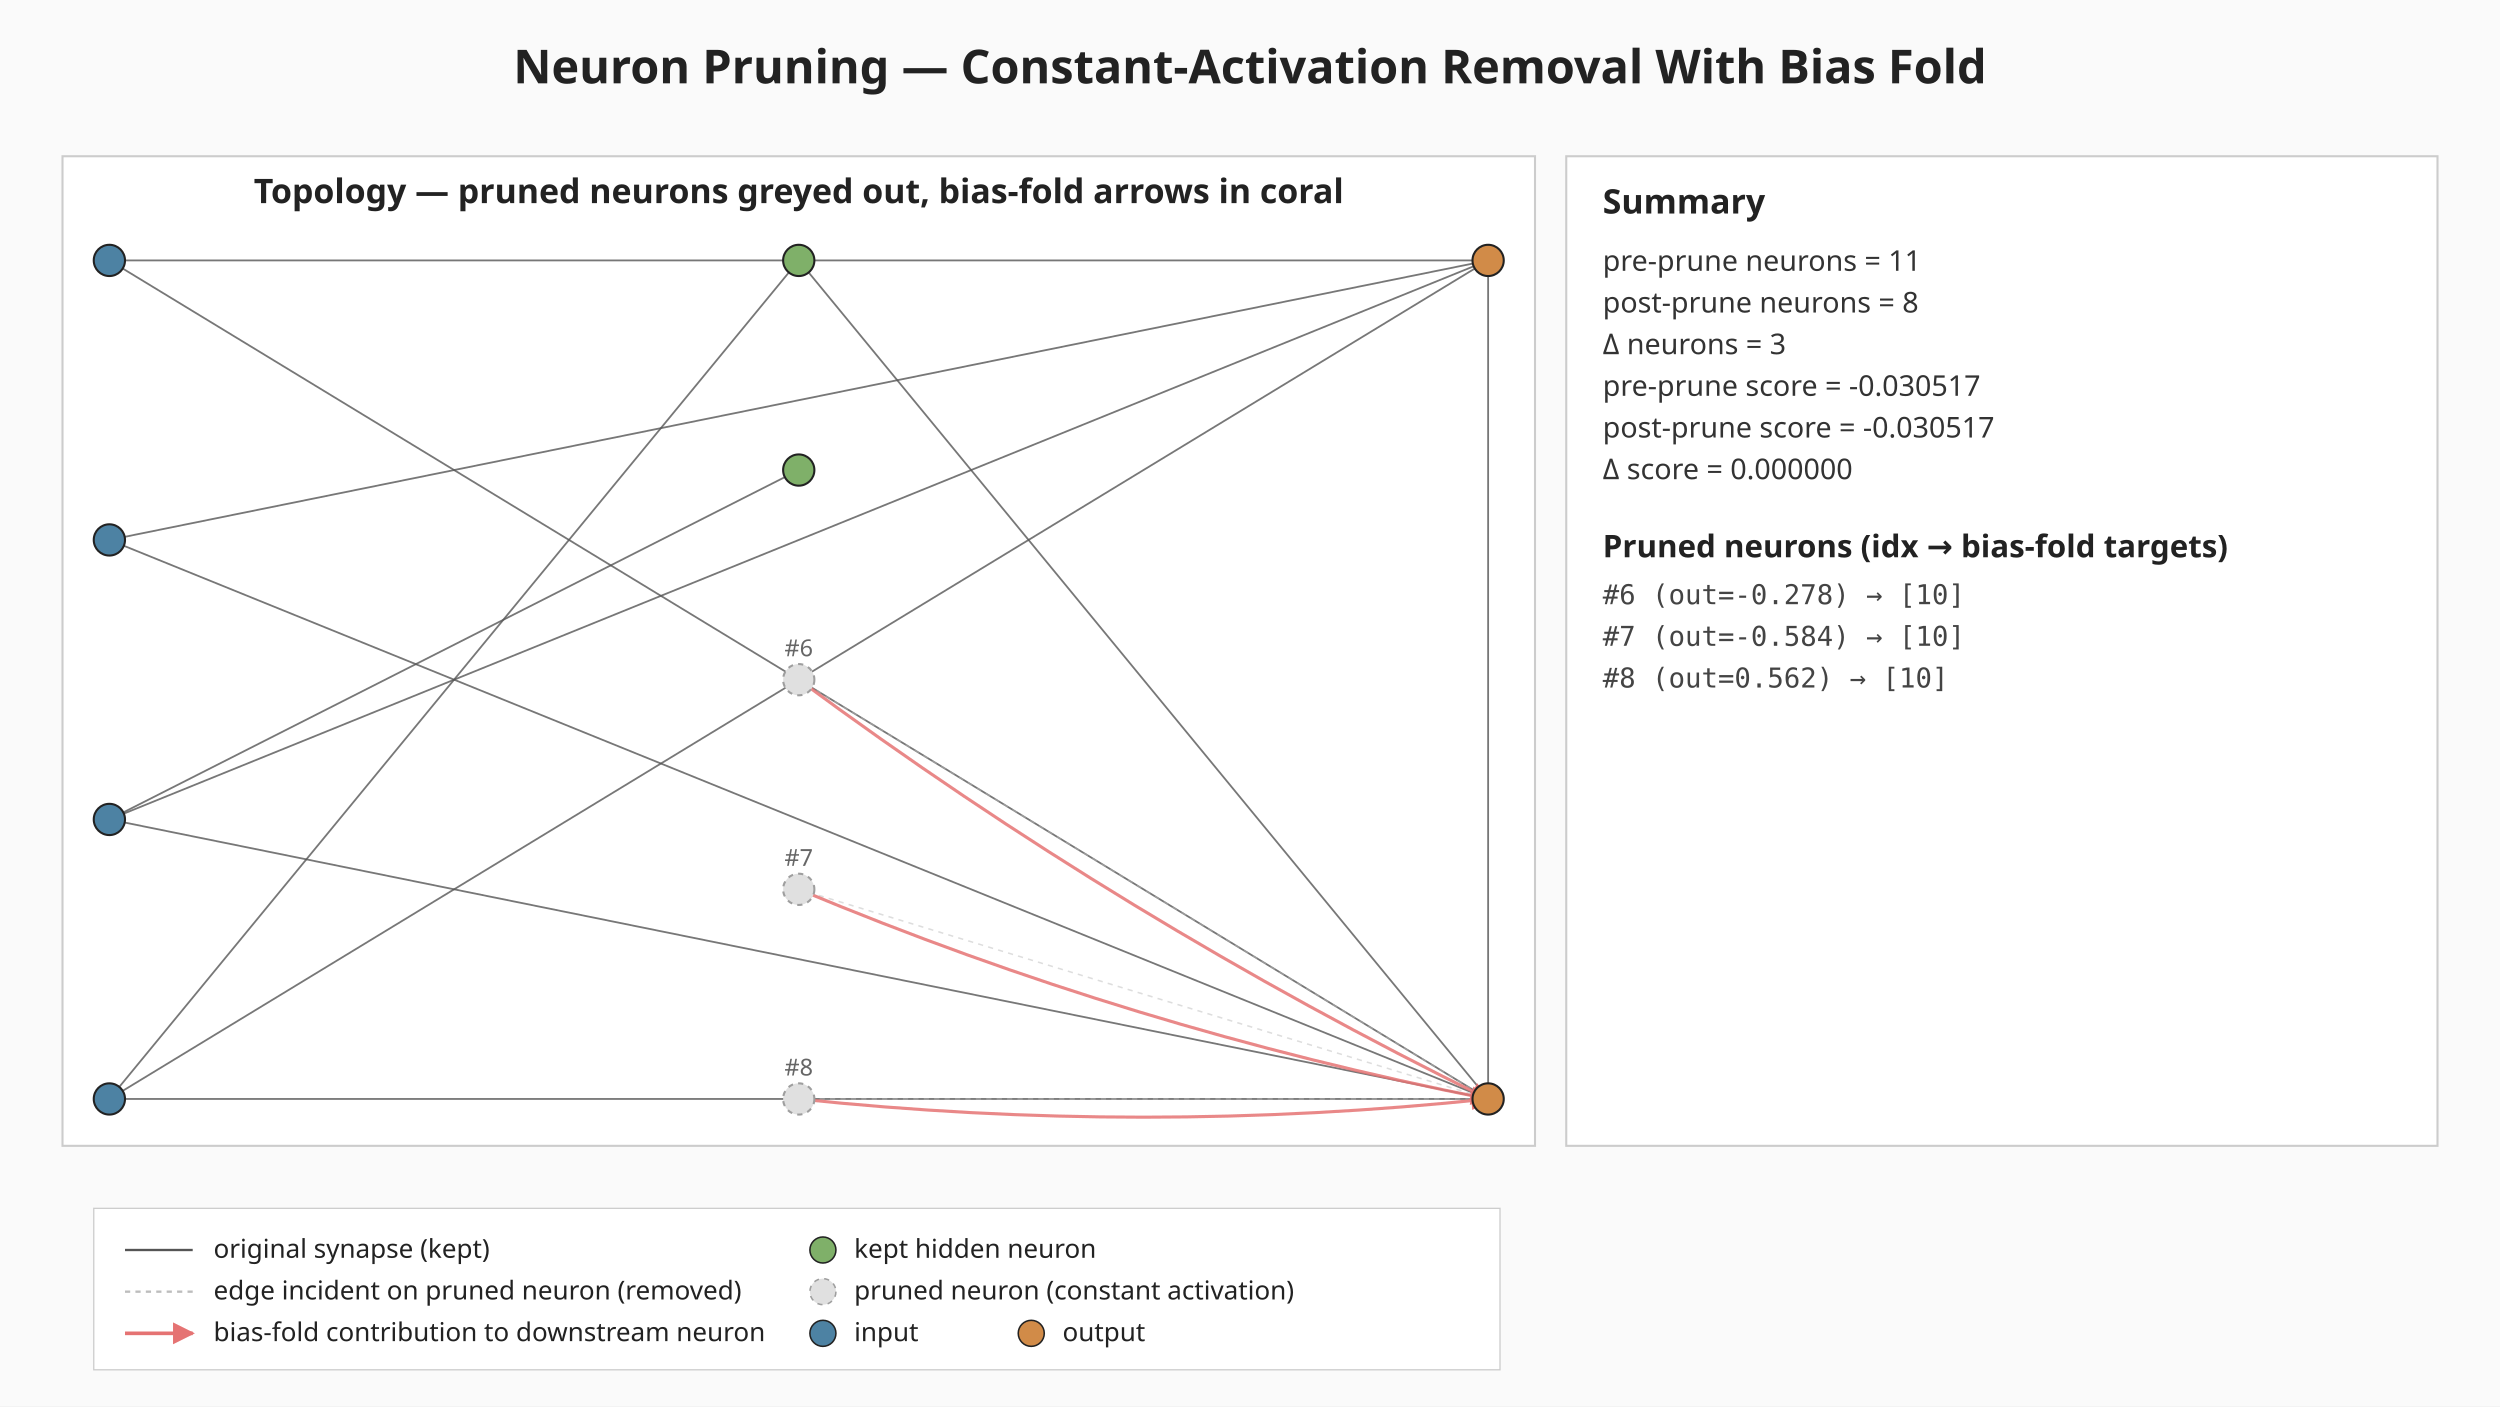
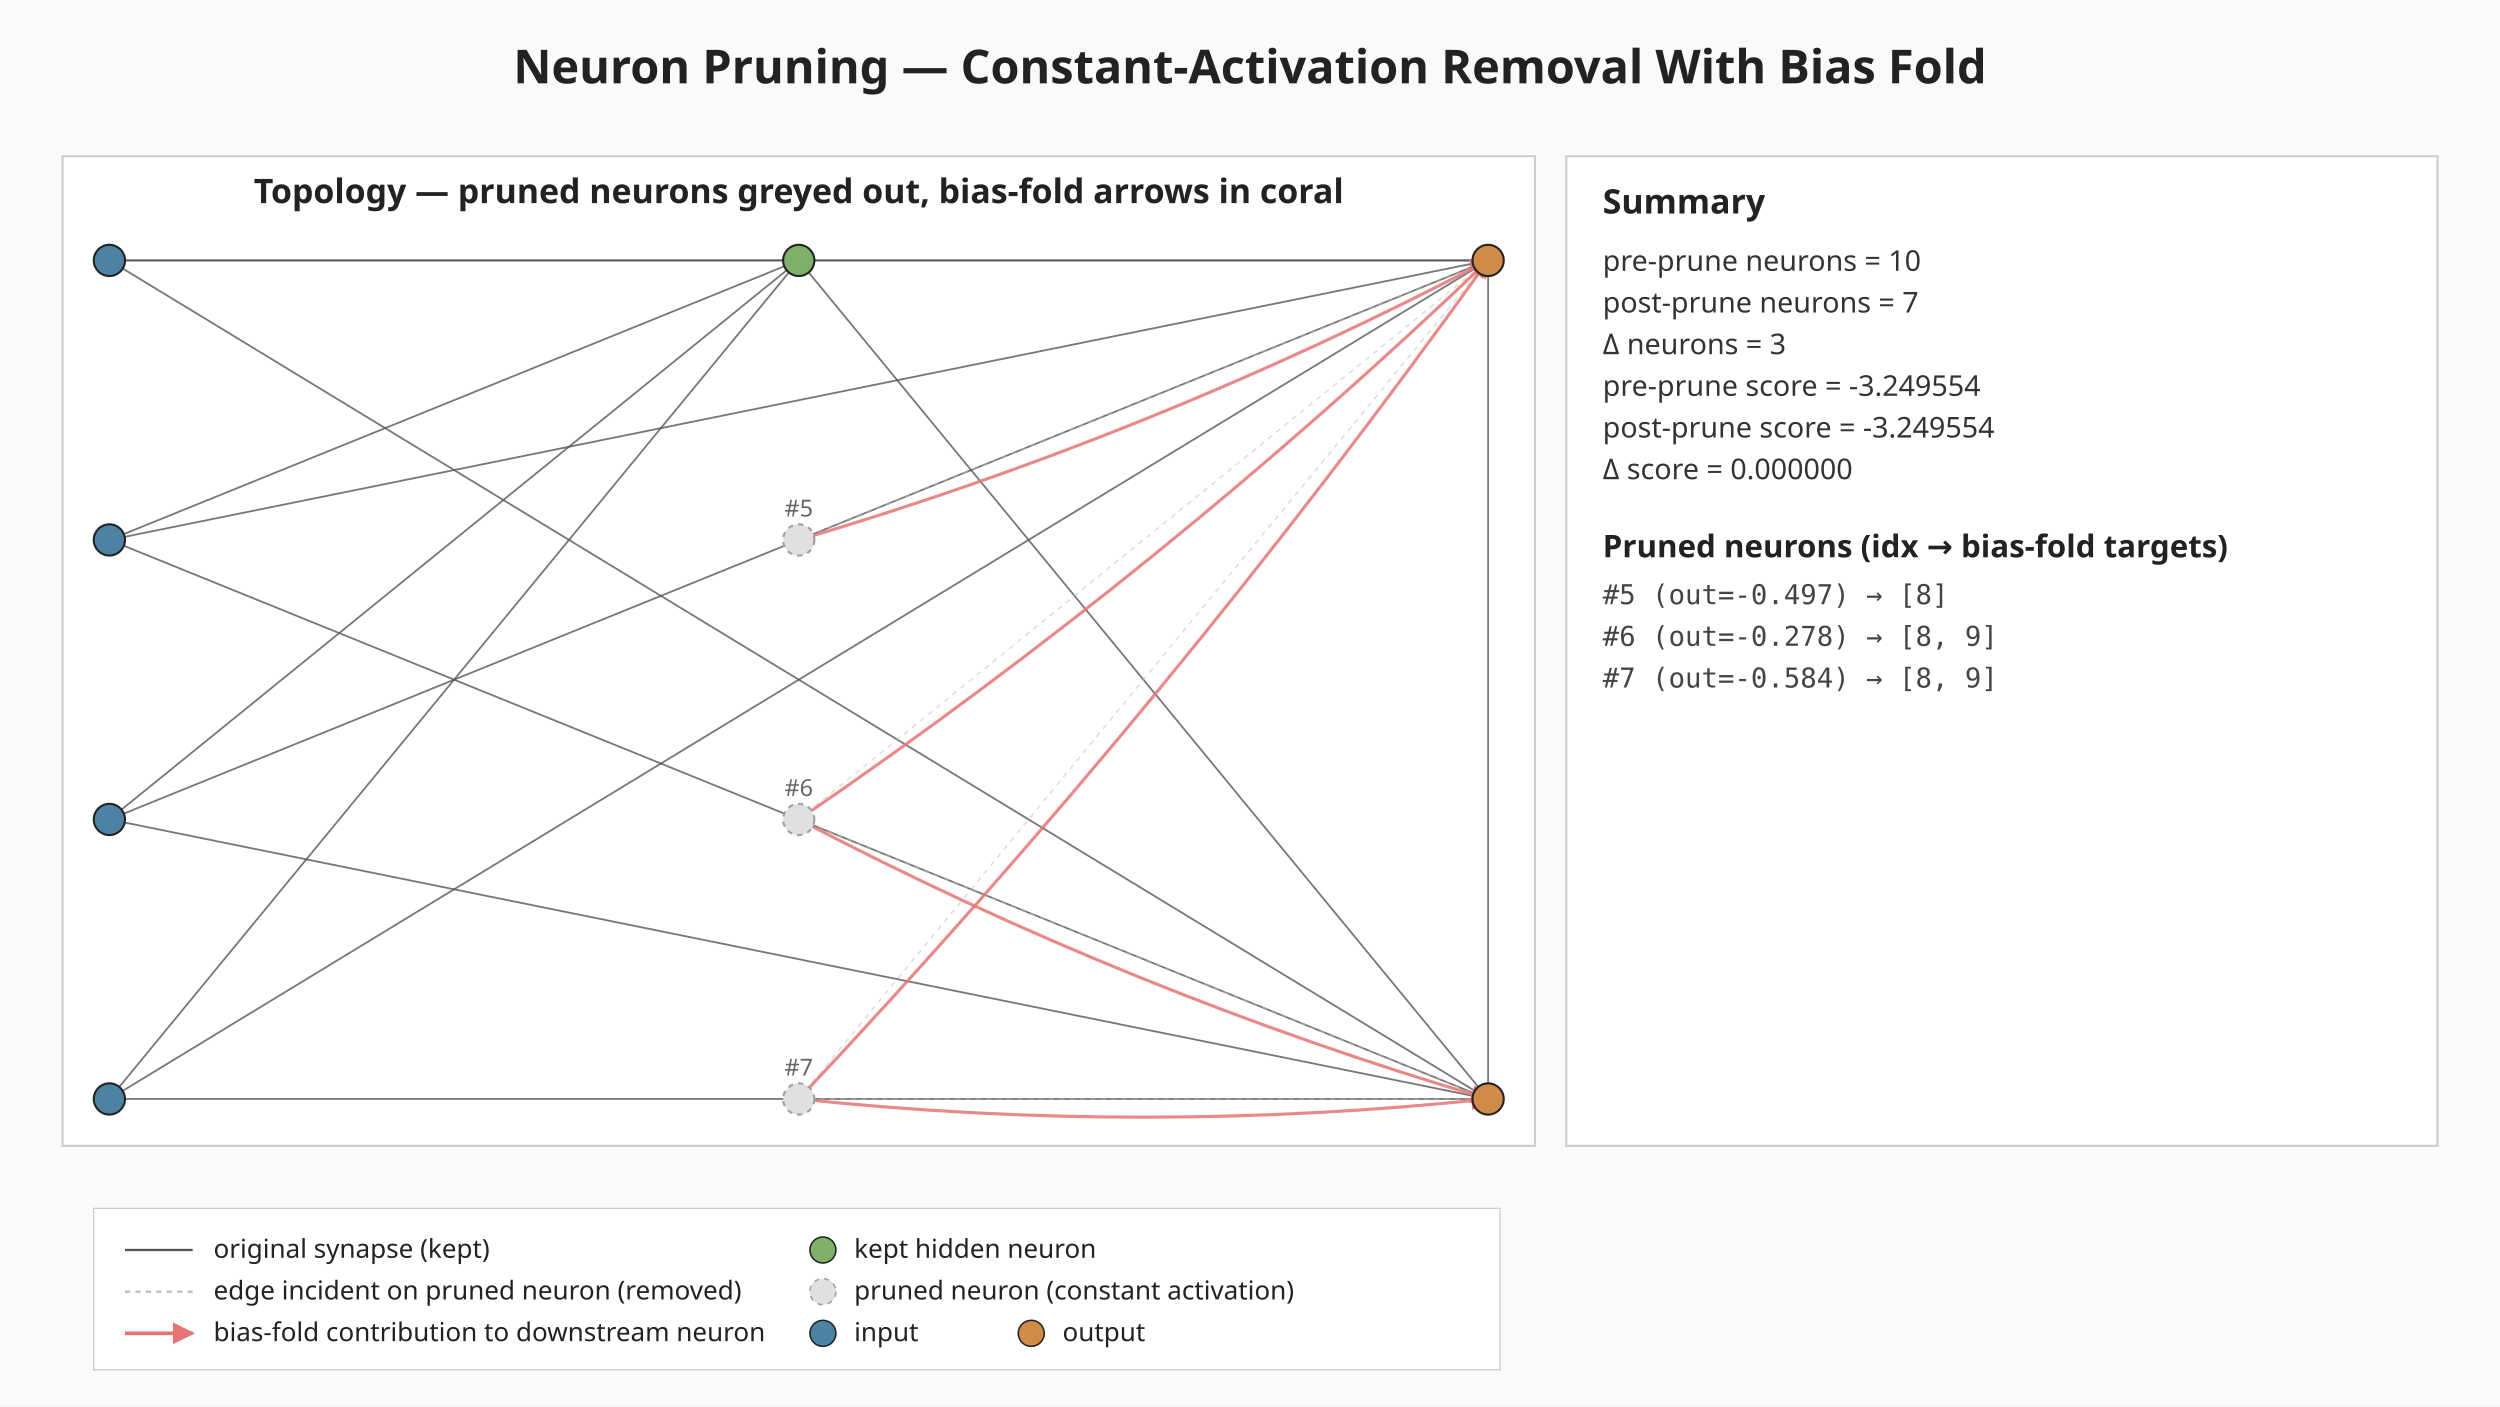
<svg xmlns="http://www.w3.org/2000/svg" viewBox="0 0 960 540" width="960" height="540" role="img" aria-label="Neuron pruning: constant-activation removal with bias fold">
  <defs>
    <marker id="bias-arrow" viewBox="0 0 10 10" refX="9" refY="5" markerWidth="6" markerHeight="6" orient="auto-start-reverse">
      <path d="M0,0 L10,5 L0,10 z" fill="#e57373" />
    </marker>
  </defs>
  <rect width="960" height="540" fill="#fafafa" />
  <text x="480" y="32" text-anchor="middle" font-family="sans-serif" font-size="18" font-weight="bold" fill="#222">Neuron Pruning — Constant-Activation Removal With Bias Fold</text>
  <g class="topology">
    <rect x="24.00" y="60.00" width="565.44" height="380.00" fill="#ffffff" stroke="#cccccc" stroke-width="0.8" />
    <text x="306.72" y="78.00" text-anchor="middle" font-family="sans-serif" font-size="13" font-weight="bold" fill="#222">Topology — pruned neurons greyed out, bias-fold arrows in coral</text>
+     <line class="edge-original" x1="42.00" y1="100.00" x2="306.72" y2="100.00" stroke="#555" stroke-width="0.7" stroke-opacity="0.8" />
    <line class="edge-original" x1="42.00" y1="100.00" x2="571.44" y2="100.00" stroke="#555" stroke-width="0.7" stroke-opacity="0.8" />
    <line class="edge-original" x1="42.00" y1="100.00" x2="571.44" y2="422.00" stroke="#555" stroke-width="0.7" stroke-opacity="0.8" />
+     <line class="edge-original" x1="42.00" y1="207.33" x2="306.72" y2="100.00" stroke="#555" stroke-width="0.7" stroke-opacity="0.8" />
    <line class="edge-original" x1="42.00" y1="207.33" x2="571.44" y2="100.00" stroke="#555" stroke-width="0.7" stroke-opacity="0.8" />
    <line class="edge-original" x1="42.00" y1="207.33" x2="571.44" y2="422.00" stroke="#555" stroke-width="0.7" stroke-opacity="0.8" />
-     <line class="edge-original" x1="42.00" y1="314.67" x2="306.72" y2="180.50" stroke="#555" stroke-width="0.7" stroke-opacity="0.8" />
+     <line class="edge-original" x1="42.00" y1="314.67" x2="306.72" y2="100.00" stroke="#555" stroke-width="0.7" stroke-opacity="0.8" />
    <line class="edge-original" x1="42.00" y1="314.67" x2="571.44" y2="100.00" stroke="#555" stroke-width="0.7" stroke-opacity="0.8" />
    <line class="edge-original" x1="42.00" y1="314.67" x2="571.44" y2="422.00" stroke="#555" stroke-width="0.7" stroke-opacity="0.8" />
    <line class="edge-original" x1="42.00" y1="422.00" x2="306.72" y2="100.00" stroke="#555" stroke-width="0.7" stroke-opacity="0.8" />
    <line class="edge-original" x1="42.00" y1="422.00" x2="571.44" y2="100.00" stroke="#555" stroke-width="0.7" stroke-opacity="0.8" />
    <line class="edge-original" x1="42.00" y1="422.00" x2="571.44" y2="422.00" stroke="#555" stroke-width="0.7" stroke-opacity="0.8" />
+     <line class="edge-original" x1="306.72" y1="100.00" x2="571.44" y2="100.00" stroke="#555" stroke-width="0.7" stroke-opacity="0.8" />
    <line class="edge-original" x1="306.72" y1="100.00" x2="571.44" y2="422.00" stroke="#555" stroke-width="0.7" stroke-opacity="0.8" />
    <line class="edge-original" x1="571.44" y1="100.00" x2="571.44" y2="422.00" stroke="#555" stroke-width="0.7" stroke-opacity="0.8" />
-     <line class="edge-pruned" x1="306.72" y1="261.00" x2="571.44" y2="422.00" stroke="#bdbdbd" stroke-width="0.6" stroke-opacity="0.5" stroke-dasharray="2 2" />
-     <line class="edge-pruned" x1="306.72" y1="341.50" x2="571.44" y2="422.00" stroke="#bdbdbd" stroke-width="0.6" stroke-opacity="0.5" stroke-dasharray="2 2" />
+     <line class="edge-pruned" x1="306.72" y1="207.33" x2="571.44" y2="100.00" stroke="#bdbdbd" stroke-width="0.6" stroke-opacity="0.5" stroke-dasharray="2 2" />
+     <line class="edge-pruned" x1="306.72" y1="314.67" x2="571.44" y2="100.00" stroke="#bdbdbd" stroke-width="0.6" stroke-opacity="0.5" stroke-dasharray="2 2" />
+     <line class="edge-pruned" x1="306.72" y1="314.67" x2="571.44" y2="422.00" stroke="#bdbdbd" stroke-width="0.6" stroke-opacity="0.5" stroke-dasharray="2 2" />
+     <line class="edge-pruned" x1="306.72" y1="422.00" x2="571.44" y2="100.00" stroke="#bdbdbd" stroke-width="0.6" stroke-opacity="0.5" stroke-dasharray="2 2" />
    <line class="edge-pruned" x1="306.72" y1="422.00" x2="571.44" y2="422.00" stroke="#bdbdbd" stroke-width="0.6" stroke-opacity="0.5" stroke-dasharray="2 2" />
-     <path class="bias-fold" d="M306.72,261.00 Q431.81,353.46 571.44,422.00" fill="none" stroke="#e57373" stroke-width="1.2" stroke-opacity="0.85" marker-end="url(#bias-arrow)" />
-     <path class="bias-fold" d="M306.72,341.50 Q435.01,395.14 571.44,422.00" fill="none" stroke="#e57373" stroke-width="1.2" stroke-opacity="0.85" marker-end="url(#bias-arrow)" />
+     <path class="bias-fold" d="M306.72,207.33 Q444.34,166.64 571.44,100.00" fill="none" stroke="#e57373" stroke-width="1.2" stroke-opacity="0.85" marker-end="url(#bias-arrow)" />
+     <path class="bias-fold" d="M306.72,314.67 Q447.90,218.21 571.44,100.00" fill="none" stroke="#e57373" stroke-width="1.2" stroke-opacity="0.85" marker-end="url(#bias-arrow)" />
+     <path class="bias-fold" d="M306.72,314.67 Q433.82,381.31 571.44,422.00" fill="none" stroke="#e57373" stroke-width="1.2" stroke-opacity="0.85" marker-end="url(#bias-arrow)" />
+     <path class="bias-fold" d="M306.72,422.00 Q449.89,269.89 571.44,100.00" fill="none" stroke="#e57373" stroke-width="1.2" stroke-opacity="0.85" marker-end="url(#bias-arrow)" />
    <path class="bias-fold" d="M306.72,422.00 Q439.08,436.00 571.44,422.00" fill="none" stroke="#e57373" stroke-width="1.2" stroke-opacity="0.85" marker-end="url(#bias-arrow)" />
    <circle class="neuron-kept" cx="42.00" cy="100.00" r="6" fill="#4d82a3" stroke="#222" stroke-width="0.8" />
    <circle class="neuron-kept" cx="42.00" cy="207.33" r="6" fill="#4d82a3" stroke="#222" stroke-width="0.8" />
    <circle class="neuron-kept" cx="42.00" cy="314.67" r="6" fill="#4d82a3" stroke="#222" stroke-width="0.8" />
    <circle class="neuron-kept" cx="42.00" cy="422.00" r="6" fill="#4d82a3" stroke="#222" stroke-width="0.8" />
    <circle class="neuron-kept" cx="306.72" cy="100.00" r="6" fill="#7fb069" stroke="#222" stroke-width="0.8" />
-     <circle class="neuron-kept" cx="306.72" cy="180.50" r="6" fill="#7fb069" stroke="#222" stroke-width="0.8" />
-     <circle class="neuron-pruned" cx="306.72" cy="261.00" r="6" fill="#e0e0e0" stroke="#9e9e9e" stroke-width="0.8" stroke-dasharray="2 2" />
-     <circle class="neuron-pruned" cx="306.72" cy="341.50" r="6" fill="#e0e0e0" stroke="#9e9e9e" stroke-width="0.8" stroke-dasharray="2 2" />
+     <circle class="neuron-pruned" cx="306.72" cy="207.33" r="6" fill="#e0e0e0" stroke="#9e9e9e" stroke-width="0.8" stroke-dasharray="2 2" />
+     <circle class="neuron-pruned" cx="306.72" cy="314.67" r="6" fill="#e0e0e0" stroke="#9e9e9e" stroke-width="0.8" stroke-dasharray="2 2" />
    <circle class="neuron-pruned" cx="306.72" cy="422.00" r="6" fill="#e0e0e0" stroke="#9e9e9e" stroke-width="0.8" stroke-dasharray="2 2" />
    <circle class="neuron-kept" cx="571.44" cy="100.00" r="6" fill="#d18b48" stroke="#222" stroke-width="0.8" />
    <circle class="neuron-kept" cx="571.44" cy="422.00" r="6" fill="#d18b48" stroke="#222" stroke-width="0.8" />
-     <text x="306.72" y="252.00" text-anchor="middle" font-family="sans-serif" font-size="9" fill="#666">#6</text>
-     <text x="306.72" y="332.50" text-anchor="middle" font-family="sans-serif" font-size="9" fill="#666">#7</text>
-     <text x="306.72" y="413.00" text-anchor="middle" font-family="sans-serif" font-size="9" fill="#666">#8</text>
+     <text x="306.72" y="198.33" text-anchor="middle" font-family="sans-serif" font-size="9" fill="#666">#5</text>
+     <text x="306.72" y="305.67" text-anchor="middle" font-family="sans-serif" font-size="9" fill="#666">#6</text>
+     <text x="306.72" y="413.00" text-anchor="middle" font-family="sans-serif" font-size="9" fill="#666">#7</text>
  </g>
  <g class="summary">
    <rect x="601.44" y="60.00" width="334.56" height="380.00" fill="#ffffff" stroke="#cccccc" stroke-width="0.8" />
    <text x="615.44" y="82.00" font-family="sans-serif" font-size="13" font-weight="bold" fill="#222">Summary</text>
-     <text x="615.44" y="104.00" font-family="sans-serif" font-size="11" fill="#333">pre-prune  neurons = 11</text>
-     <text x="615.44" y="120.00" font-family="sans-serif" font-size="11" fill="#333">post-prune neurons = 8</text>
+     <text x="615.44" y="104.00" font-family="sans-serif" font-size="11" fill="#333">pre-prune  neurons = 10</text>
+     <text x="615.44" y="120.00" font-family="sans-serif" font-size="11" fill="#333">post-prune neurons = 7</text>
    <text x="615.44" y="136.00" font-family="sans-serif" font-size="11" fill="#333">Δ neurons = 3</text>
-     <text x="615.44" y="152.00" font-family="sans-serif" font-size="11" fill="#333">pre-prune  score = -0.030517</text>
-     <text x="615.44" y="168.00" font-family="sans-serif" font-size="11" fill="#333">post-prune score = -0.030517</text>
+     <text x="615.44" y="152.00" font-family="sans-serif" font-size="11" fill="#333">pre-prune  score = -3.249554</text>
+     <text x="615.44" y="168.00" font-family="sans-serif" font-size="11" fill="#333">post-prune score = -3.249554</text>
    <text x="615.44" y="184.00" font-family="sans-serif" font-size="11" fill="#333">Δ score = 0.000000</text>
    <text x="615.44" y="214.00" font-family="sans-serif" font-size="12" font-weight="bold" fill="#222">Pruned neurons (idx → bias-fold targets)</text>
-     <text x="615.44" y="232.00" font-family="monospace" font-size="10.5" fill="#444">#6 (out=-0.278) → [10]</text>
-     <text x="615.44" y="248.00" font-family="monospace" font-size="10.5" fill="#444">#7 (out=-0.584) → [10]</text>
-     <text x="615.44" y="264.00" font-family="monospace" font-size="10.5" fill="#444">#8 (out=0.562) → [10]</text>
+     <text x="615.44" y="232.00" font-family="monospace" font-size="10.5" fill="#444">#5 (out=-0.497) → [8]</text>
+     <text x="615.44" y="248.00" font-family="monospace" font-size="10.5" fill="#444">#6 (out=-0.278) → [8, 9]</text>
+     <text x="615.44" y="264.00" font-family="monospace" font-size="10.5" fill="#444">#7 (out=-0.584) → [8, 9]</text>
  </g>
  <g class="legend" font-family="sans-serif" font-size="10" fill="#222">
    <rect x="36.00" y="464.00" width="540" height="62" fill="#ffffff" fill-opacity="0.92" stroke="#cccccc" stroke-width="0.5" />
    <line x1="48.00" y1="480.00" x2="74.00" y2="480.00" stroke="#555" stroke-width="0.9" />
    <text x="82.00" y="483.00">original synapse (kept)</text>
    <line x1="48.00" y1="496.00" x2="74.00" y2="496.00" stroke="#bdbdbd" stroke-width="0.9" stroke-dasharray="2 2" />
    <text x="82.00" y="499.00">edge incident on pruned neuron (removed)</text>
    <line x1="48.00" y1="512.00" x2="74.00" y2="512.00" stroke="#e57373" stroke-width="1.4" marker-end="url(#bias-arrow)" />
    <text x="82.00" y="515.00">bias-fold contribution to downstream neuron</text>
    <circle cx="316.00" cy="480.00" r="5" fill="#7fb069" stroke="#222" stroke-width="0.6" />
    <text x="328.00" y="483.00">kept hidden neuron</text>
    <circle cx="316.00" cy="496.00" r="5" fill="#e0e0e0" stroke="#9e9e9e" stroke-width="0.6" stroke-dasharray="2 2" />
    <text x="328.00" y="499.00">pruned neuron (constant activation)</text>
    <circle cx="316.00" cy="512.00" r="5" fill="#4d82a3" stroke="#222" stroke-width="0.6" />
    <text x="328.00" y="515.00">input</text>
    <circle cx="396.00" cy="512.00" r="5" fill="#d18b48" stroke="#222" stroke-width="0.6" />
    <text x="408.00" y="515.00">output</text>
  </g>
</svg>
